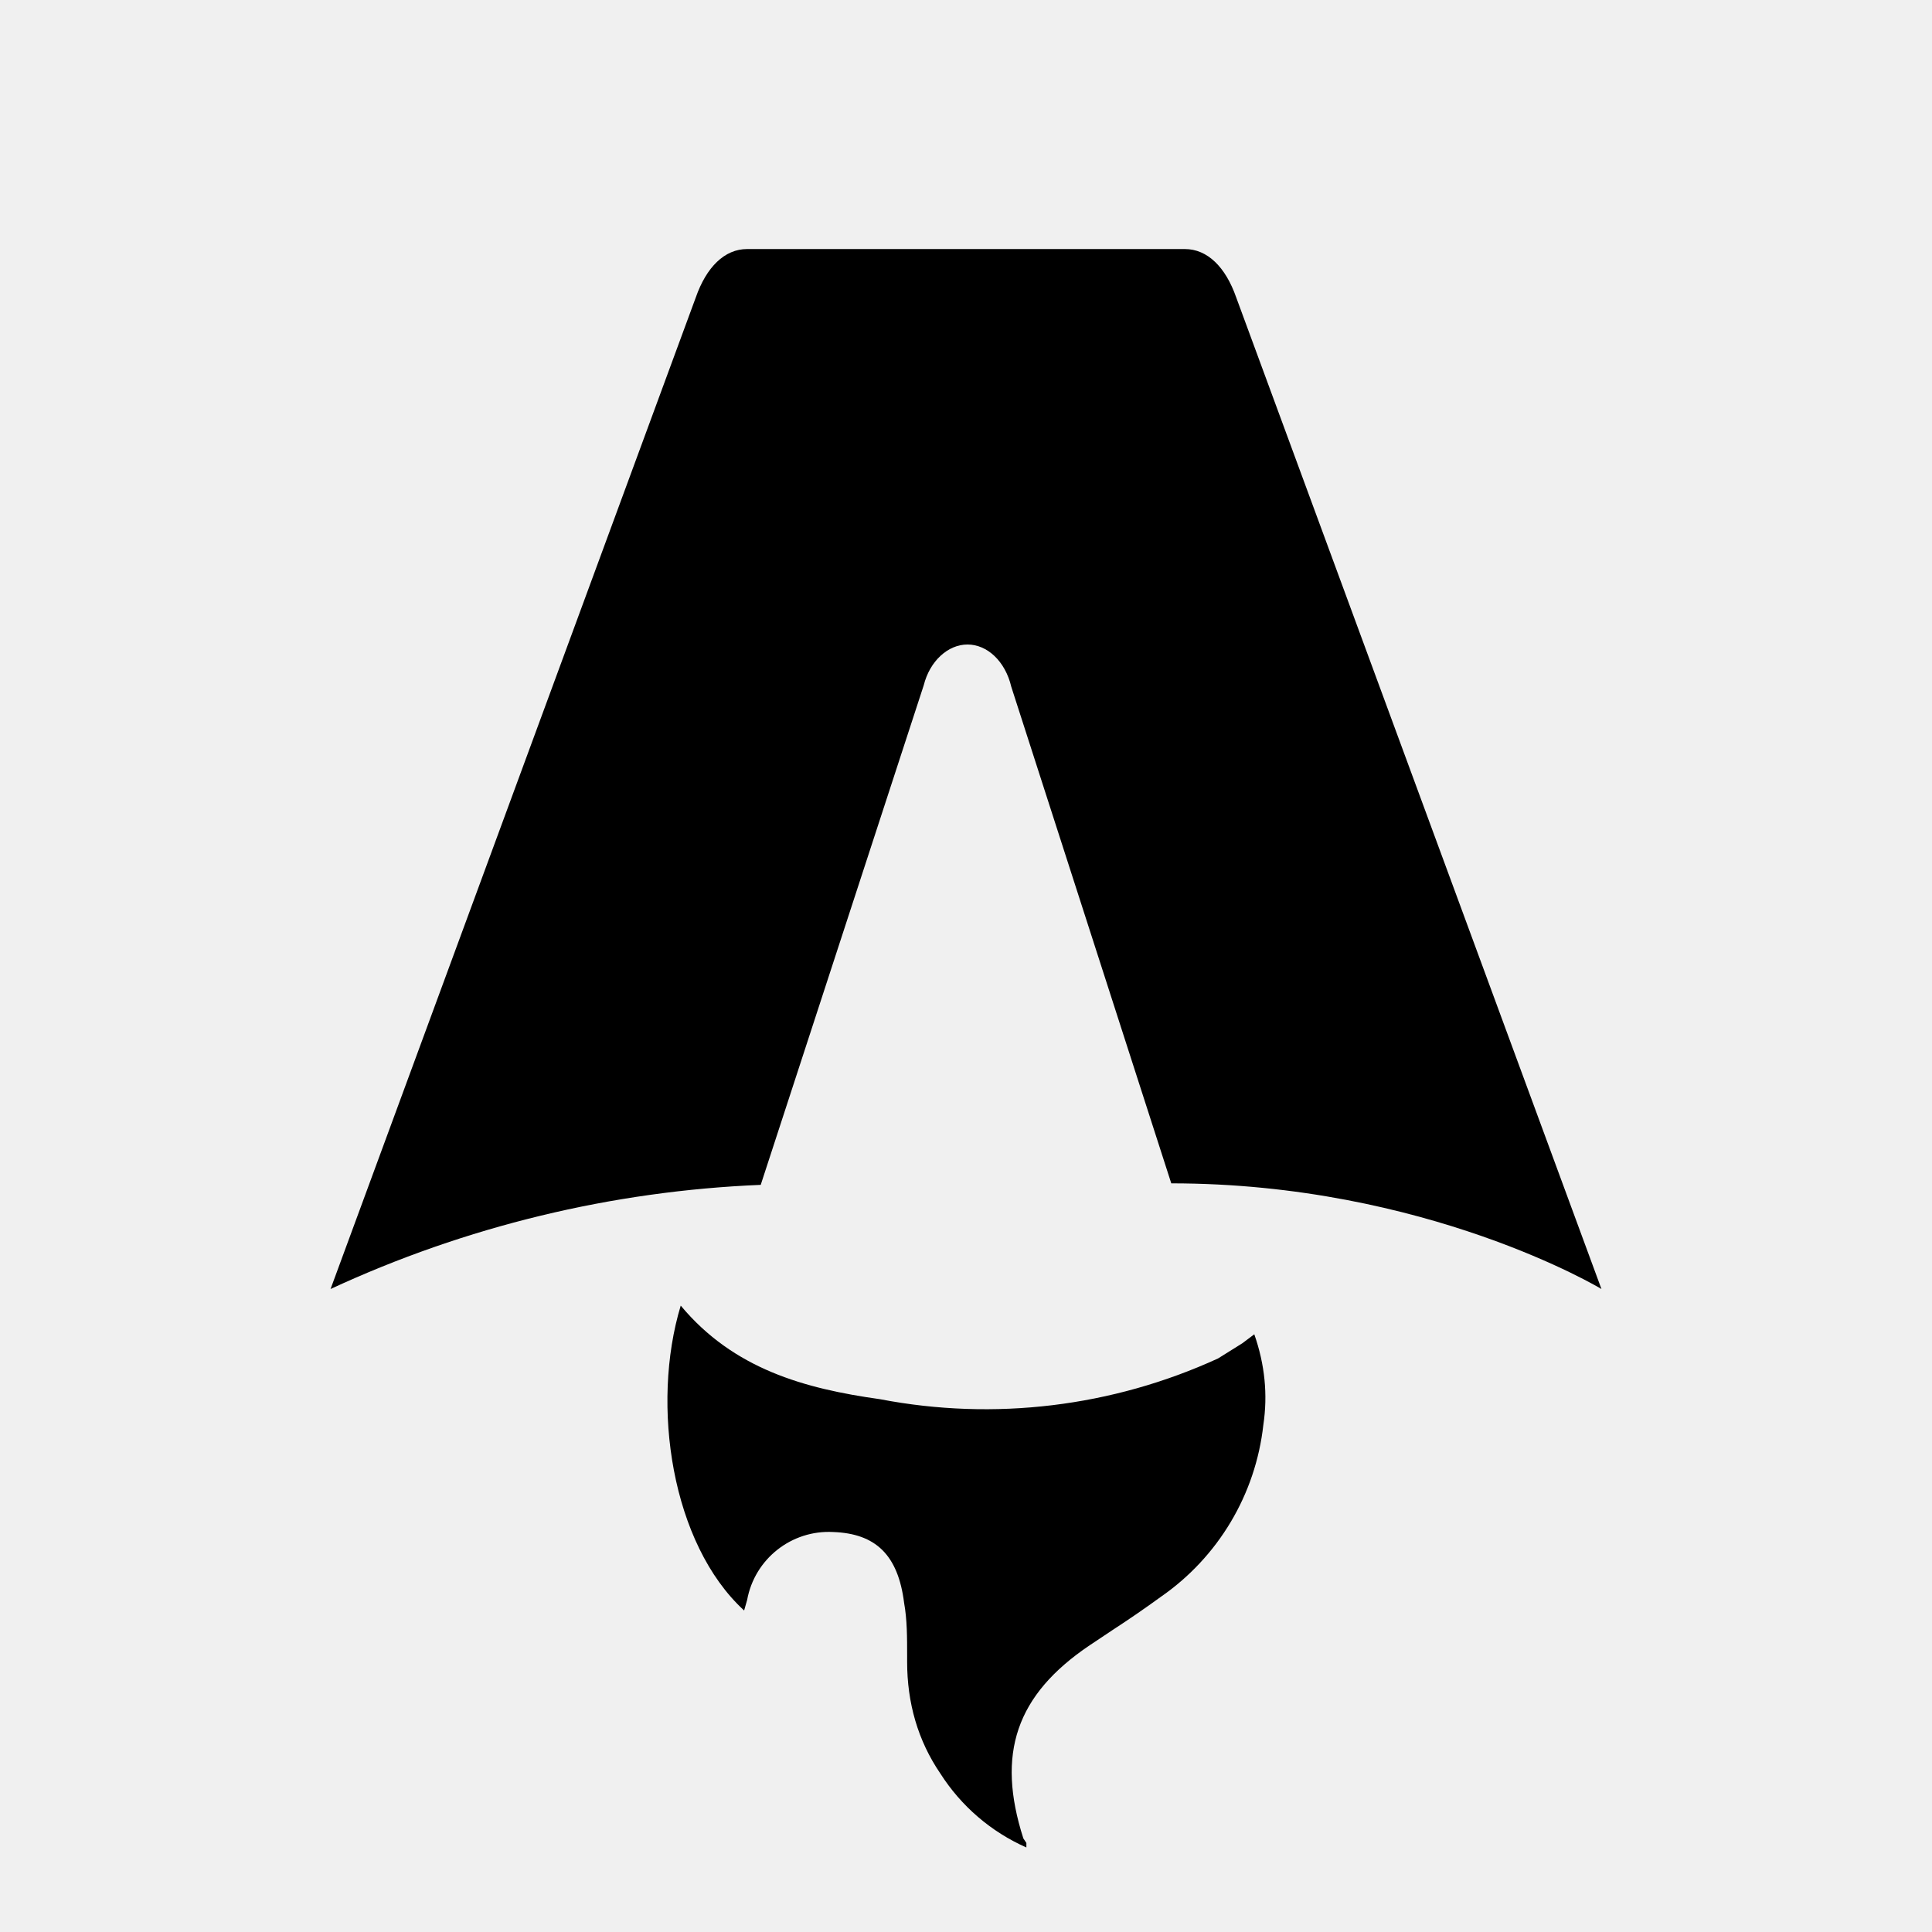
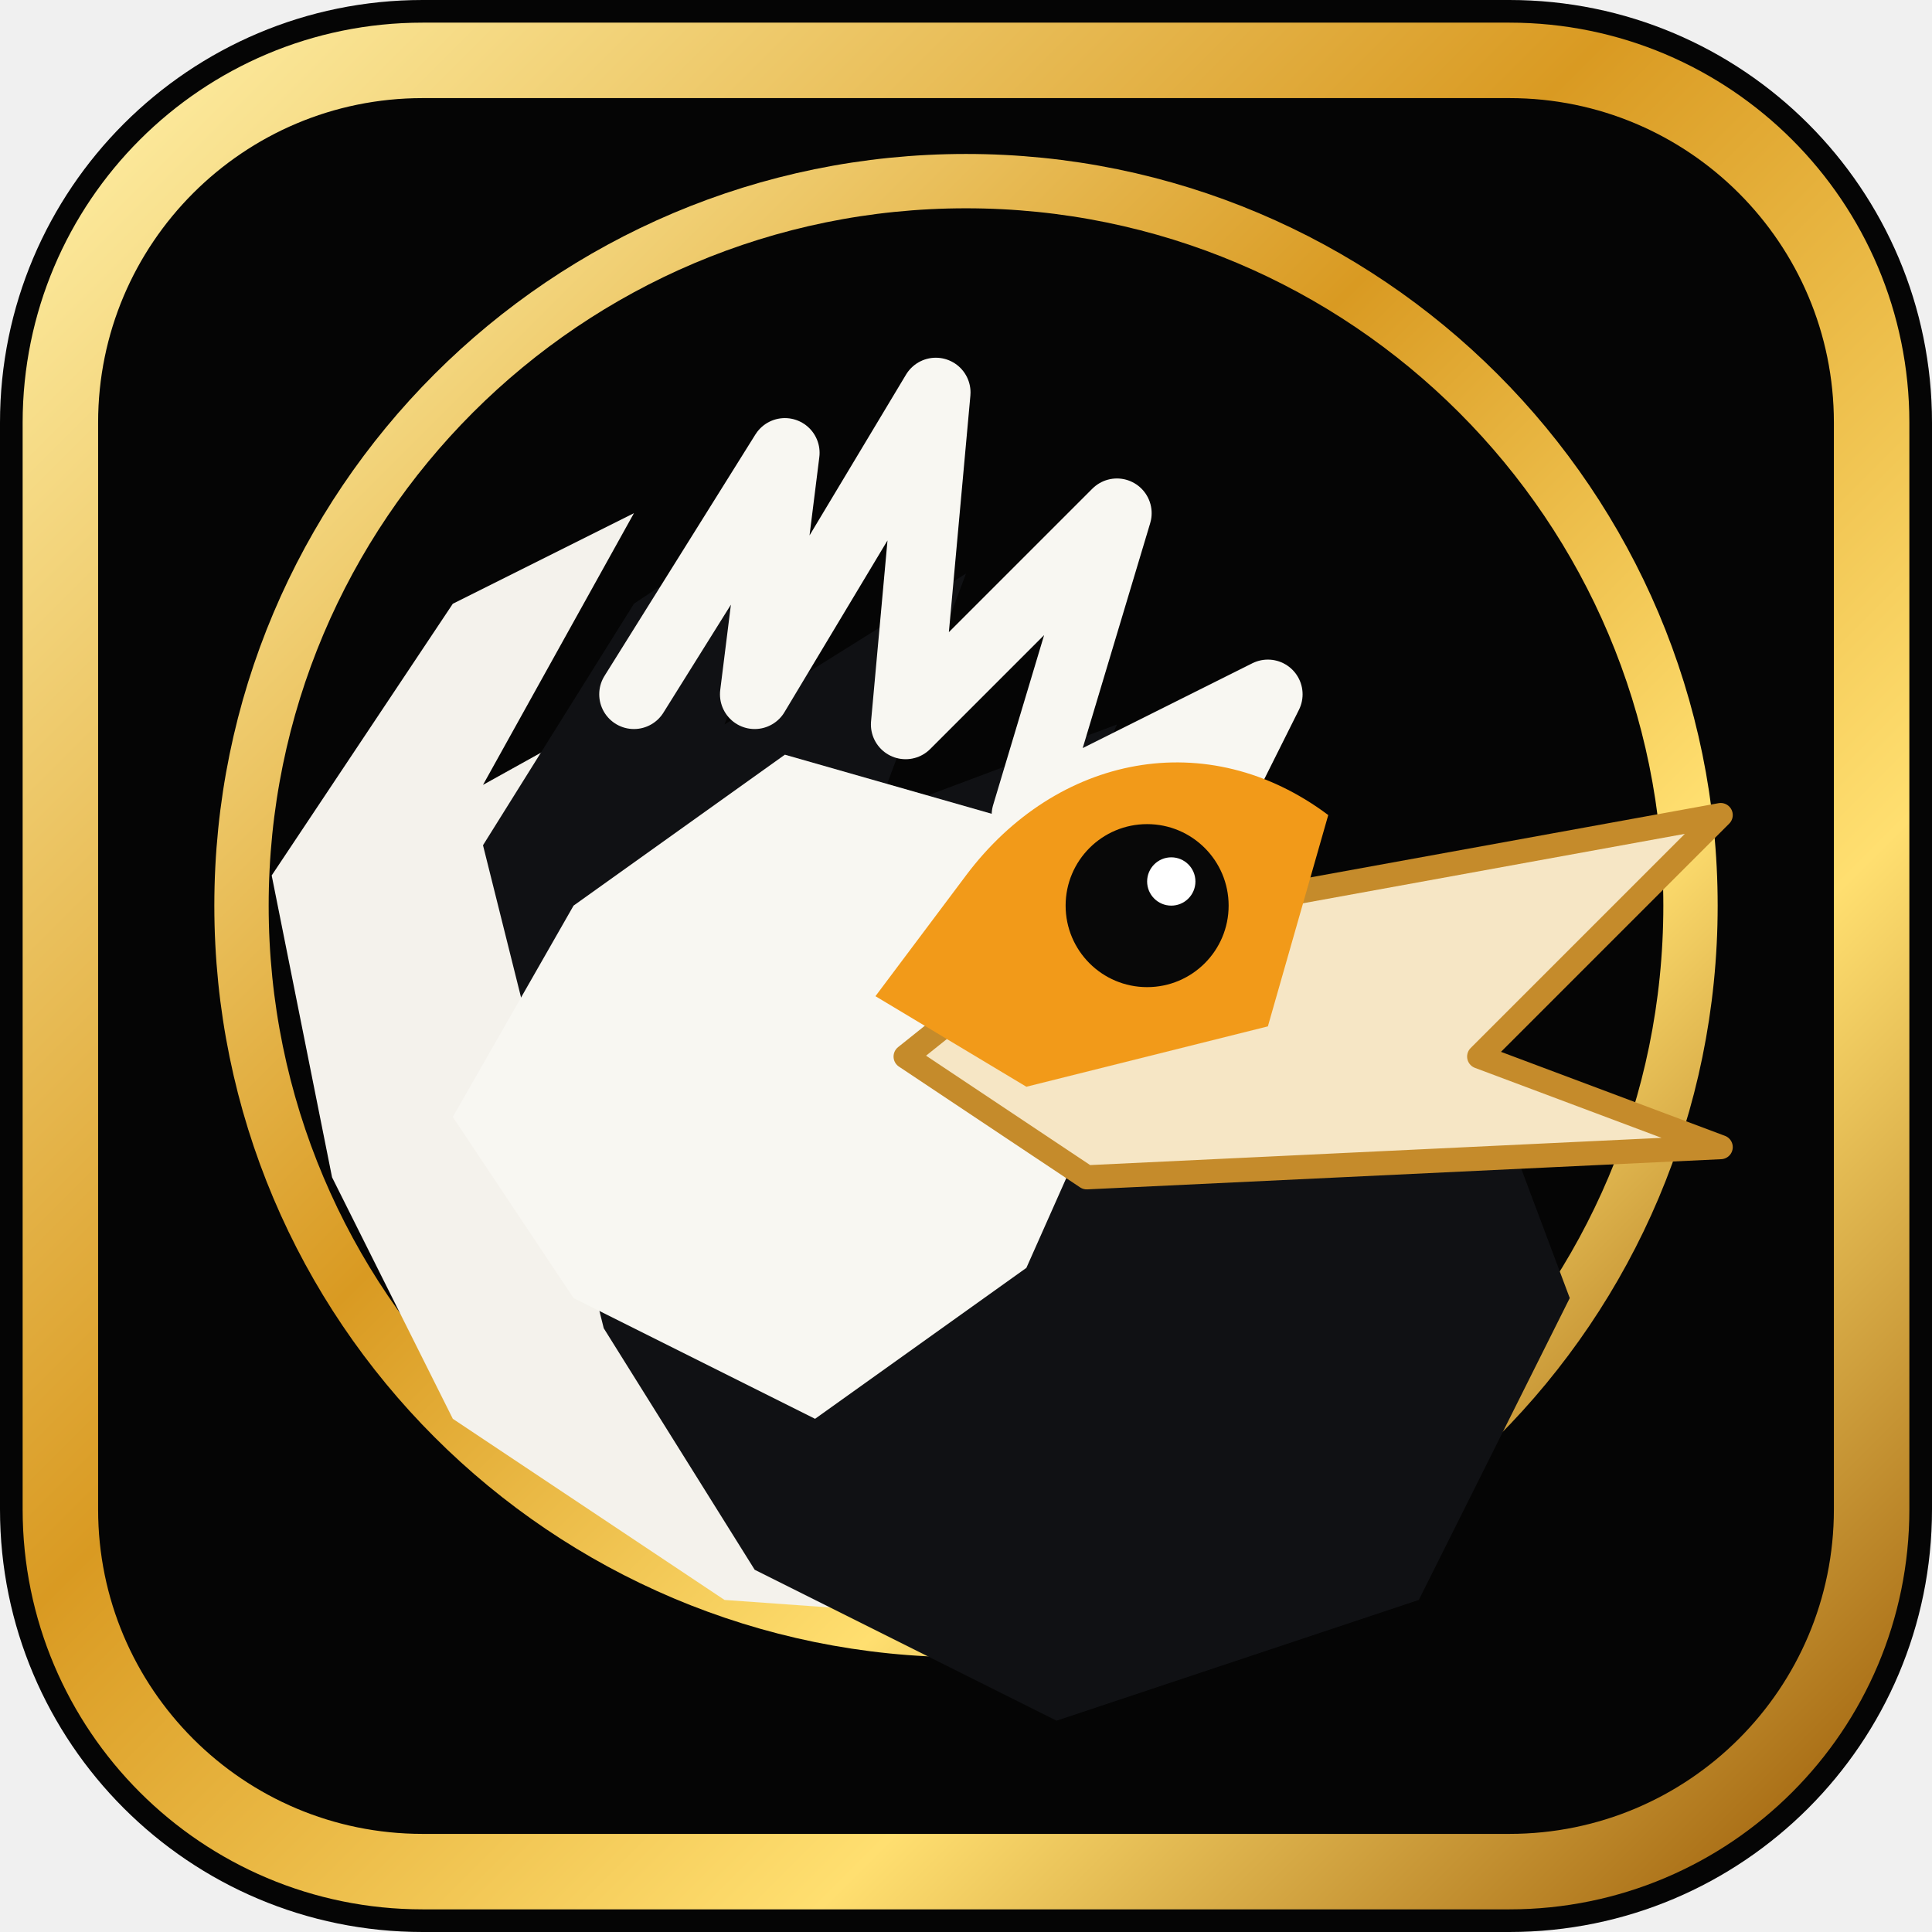
- <svg xmlns="http://www.w3.org/2000/svg" fill="none" viewBox="0 0 128 128">
-   <path d="M50.4 78.5a75.1 75.1 0 0 0-28.5 6.9l24.2-65.7c.7-2 1.9-3.2 3.4-3.2h29c1.5 0 2.7 1.2 3.4 3.2l24.2 65.7s-11.6-7-28.5-7L67 45.5c-.4-1.7-1.6-2.8-2.9-2.8-1.3 0-2.5 1.1-2.9 2.7L50.4 78.5Zm-1.1 28.2Zm-4.2-20.2c-2 6.6-.6 15.8 4.2 20.2a17.5 17.5 0 0 1 .2-.7 5.5 5.5 0 0 1 5.7-4.5c2.8.1 4.3 1.5 4.7 4.7.2 1.1.2 2.3.2 3.5v.4c0 2.7.7 5.2 2.2 7.4a13 13 0 0 0 5.7 4.9v-.3l-.2-.3c-1.8-5.6-.5-9.5 4.4-12.8l1.5-1a73 73 0 0 0 3.2-2.2 16 16 0 0 0 6.8-11.4c.3-2 .1-4-.6-6l-.8.6-1.6 1a37 37 0 0 1-22.4 2.7c-5-.7-9.7-2-13.2-6.2Z" />
-   <style>
-         path { fill: #000; }
-         @media (prefers-color-scheme: dark) {
-             path { fill: #FFF; }
-         }
-     </style>
+ <svg xmlns="http://www.w3.org/2000/svg" viewBox="0 0 64 64">
+   <defs>
+     <linearGradient id="gold" x1="0" y1="0" x2="1" y2="1">
+       <stop offset="0" stop-color="#fff0a6" />
+       <stop offset=".42" stop-color="#d99a22" />
+       <stop offset=".72" stop-color="#ffdf70" />
+       <stop offset="1" stop-color="#9c5d08" />
+     </linearGradient>
+   </defs>
+   <rect width="64" height="64" rx="14" fill="#050505" />
+   <rect x="2" y="2" width="60" height="60" rx="12" fill="none" stroke="url(#gold)" stroke-width="2.5" />
+   <circle cx="32" cy="30" r="24" fill="none" stroke="url(#gold)" stroke-width="1.8" />
+   <path d="M9 29 15 20 21 17 16 26 25 21 21 29 30 24 27 32 35 29 40 34 43 44 38 54 24 53 15 47 11 39Z" fill="#f4f2ec" />
+   <path d="M16 28 21 20 27 16 24 24 32 19 29 27 37 24 34 31 42 30 49 35 52 43 47 53 35 57 25 52 20 44Z" fill="#101114" />
+   <path d="M19 30 26 25 33 27 38 33 34 42 27 47 19 43 15 37Z" fill="#f8f7f2" />
+   <path d="M35 31 57 27 49 35 57 38 36 39 30 35Z" fill="#f6e6c5" stroke="#c58b2b" stroke-width=".8" stroke-linejoin="round" />
+   <path d="M21 23 26 15 25 23 31 13 30 24 37 17 34 27 42 23 38 31" fill="none" stroke="#f8f7f2" stroke-width="2.3" stroke-linecap="round" stroke-linejoin="round" />
+   <path d="M32 29c3-4 8-5 12-2l-2 7-8 2-5-3Z" fill="#f29a19" />
+   <circle cx="38" cy="30" r="2.7" fill="#080808" />
+   <circle cx="38.8" cy="29.2" r=".8" fill="#fff" />
</svg>
